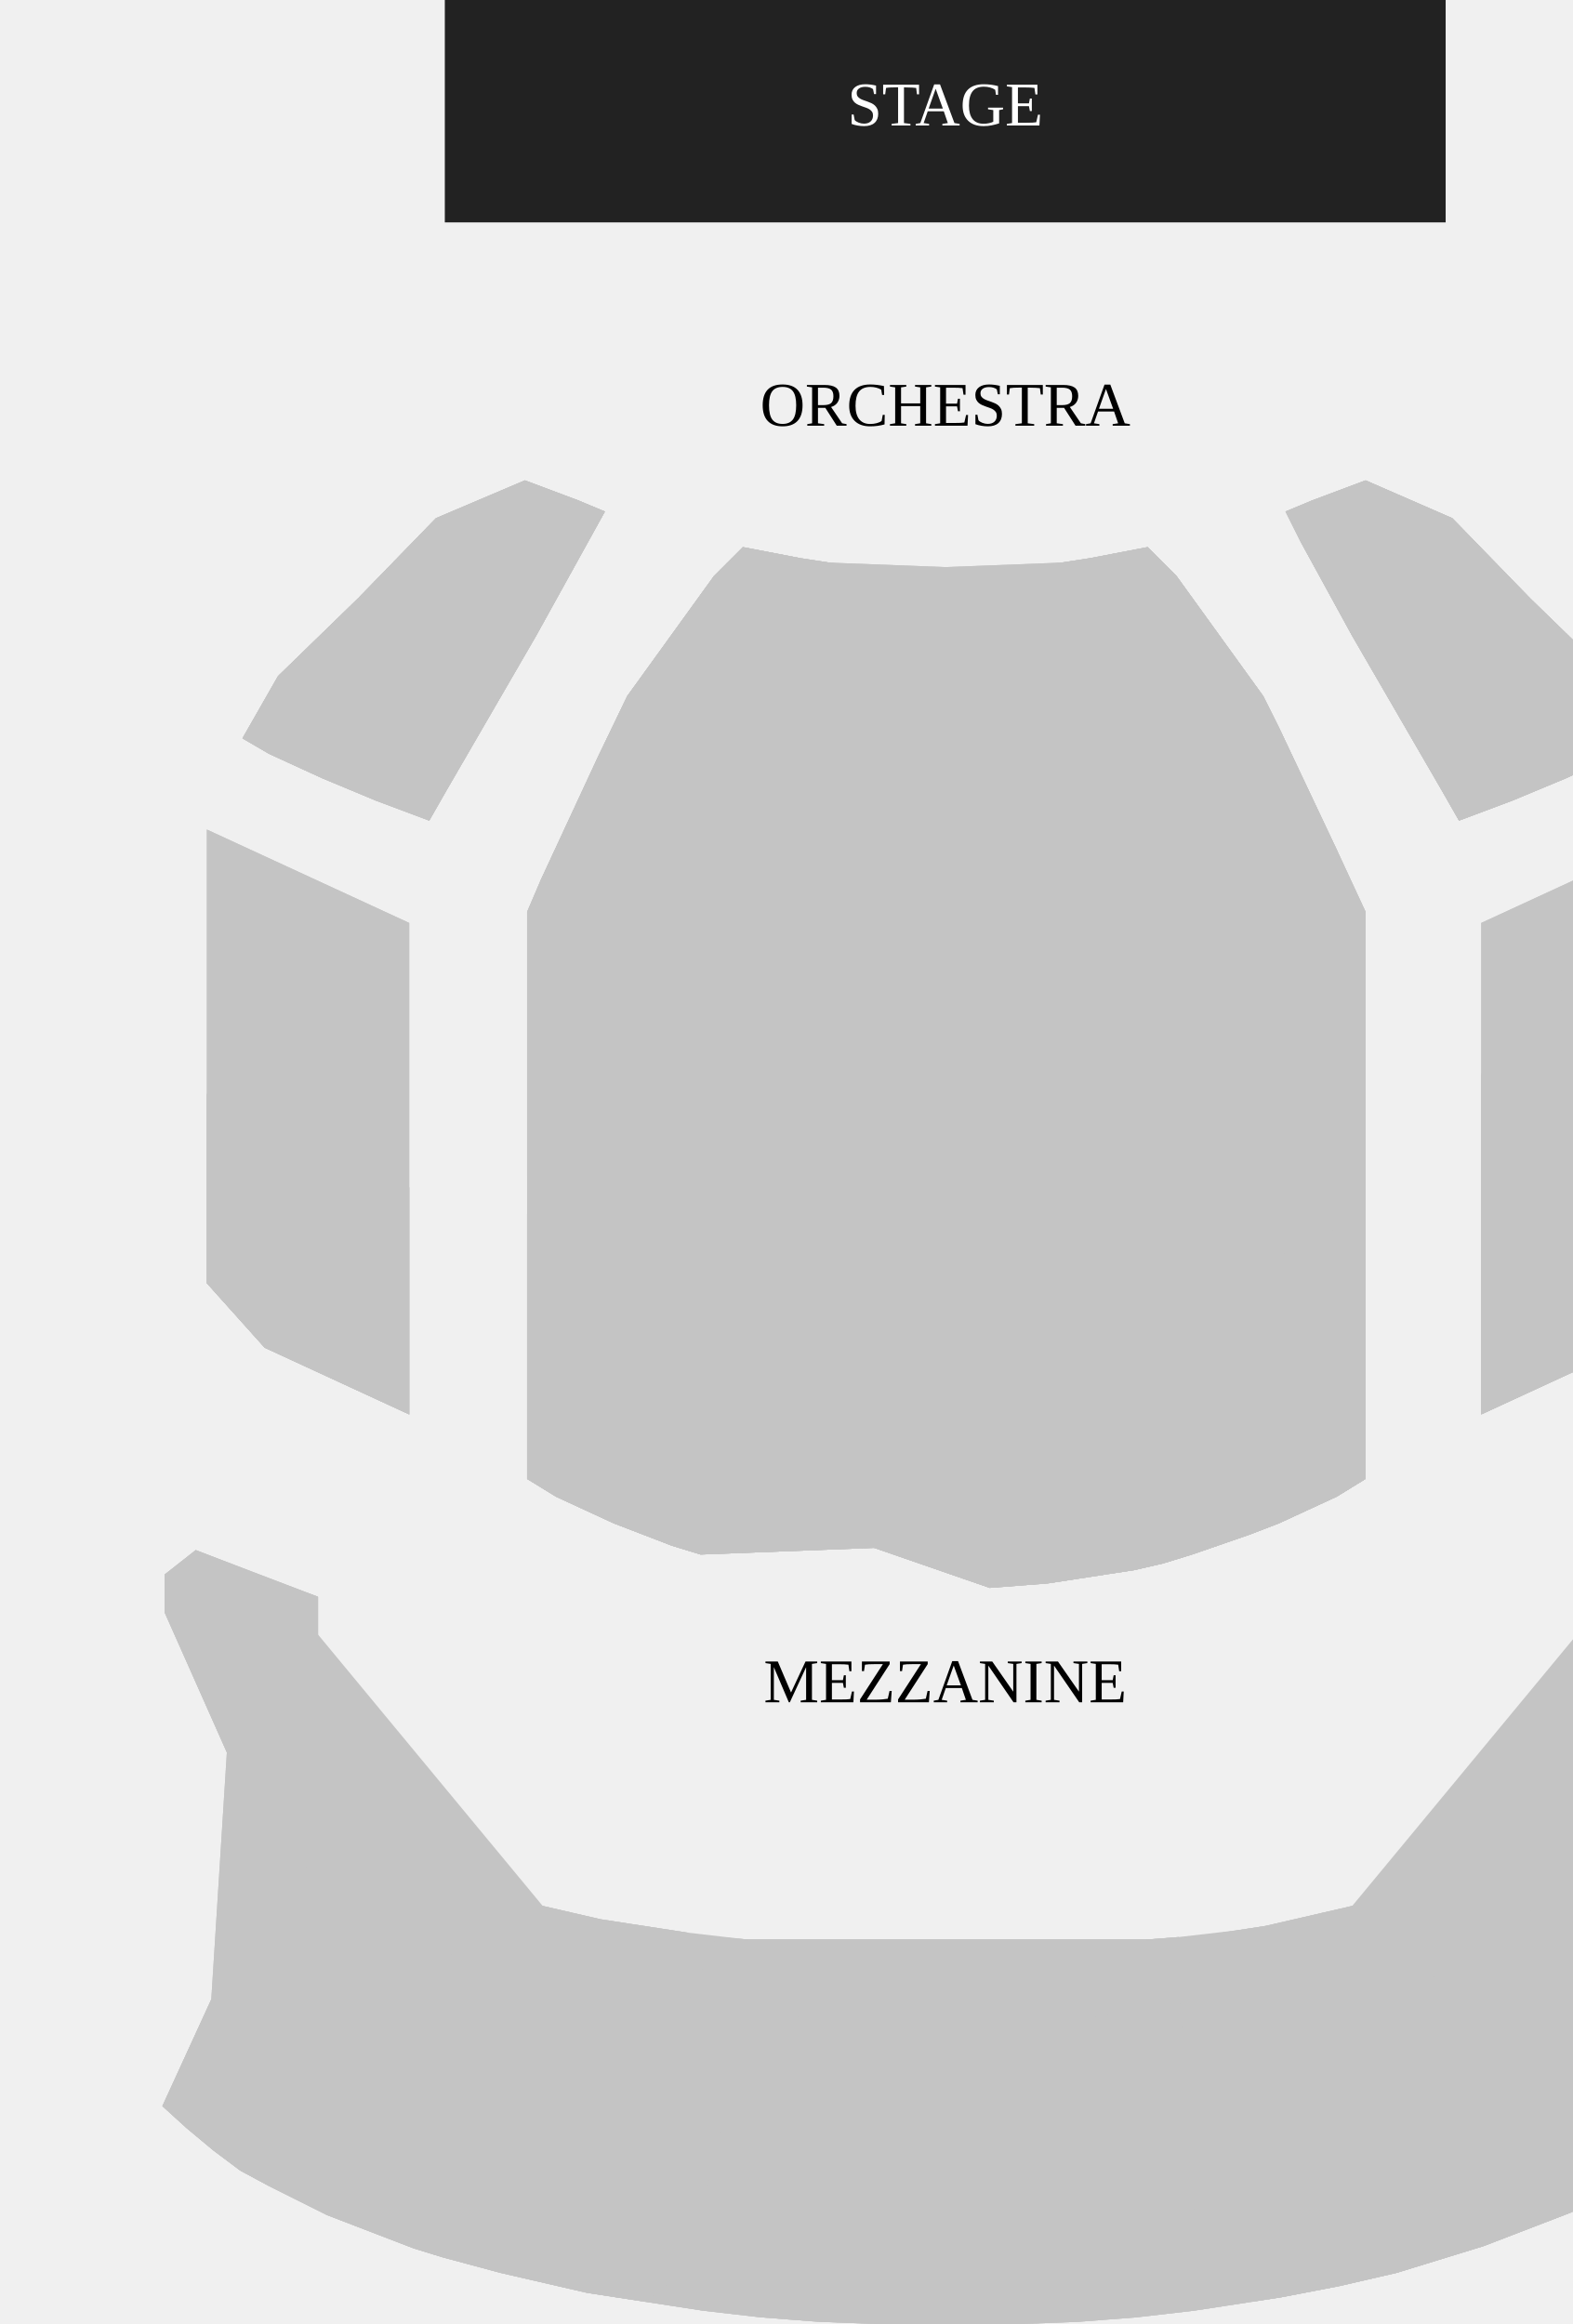
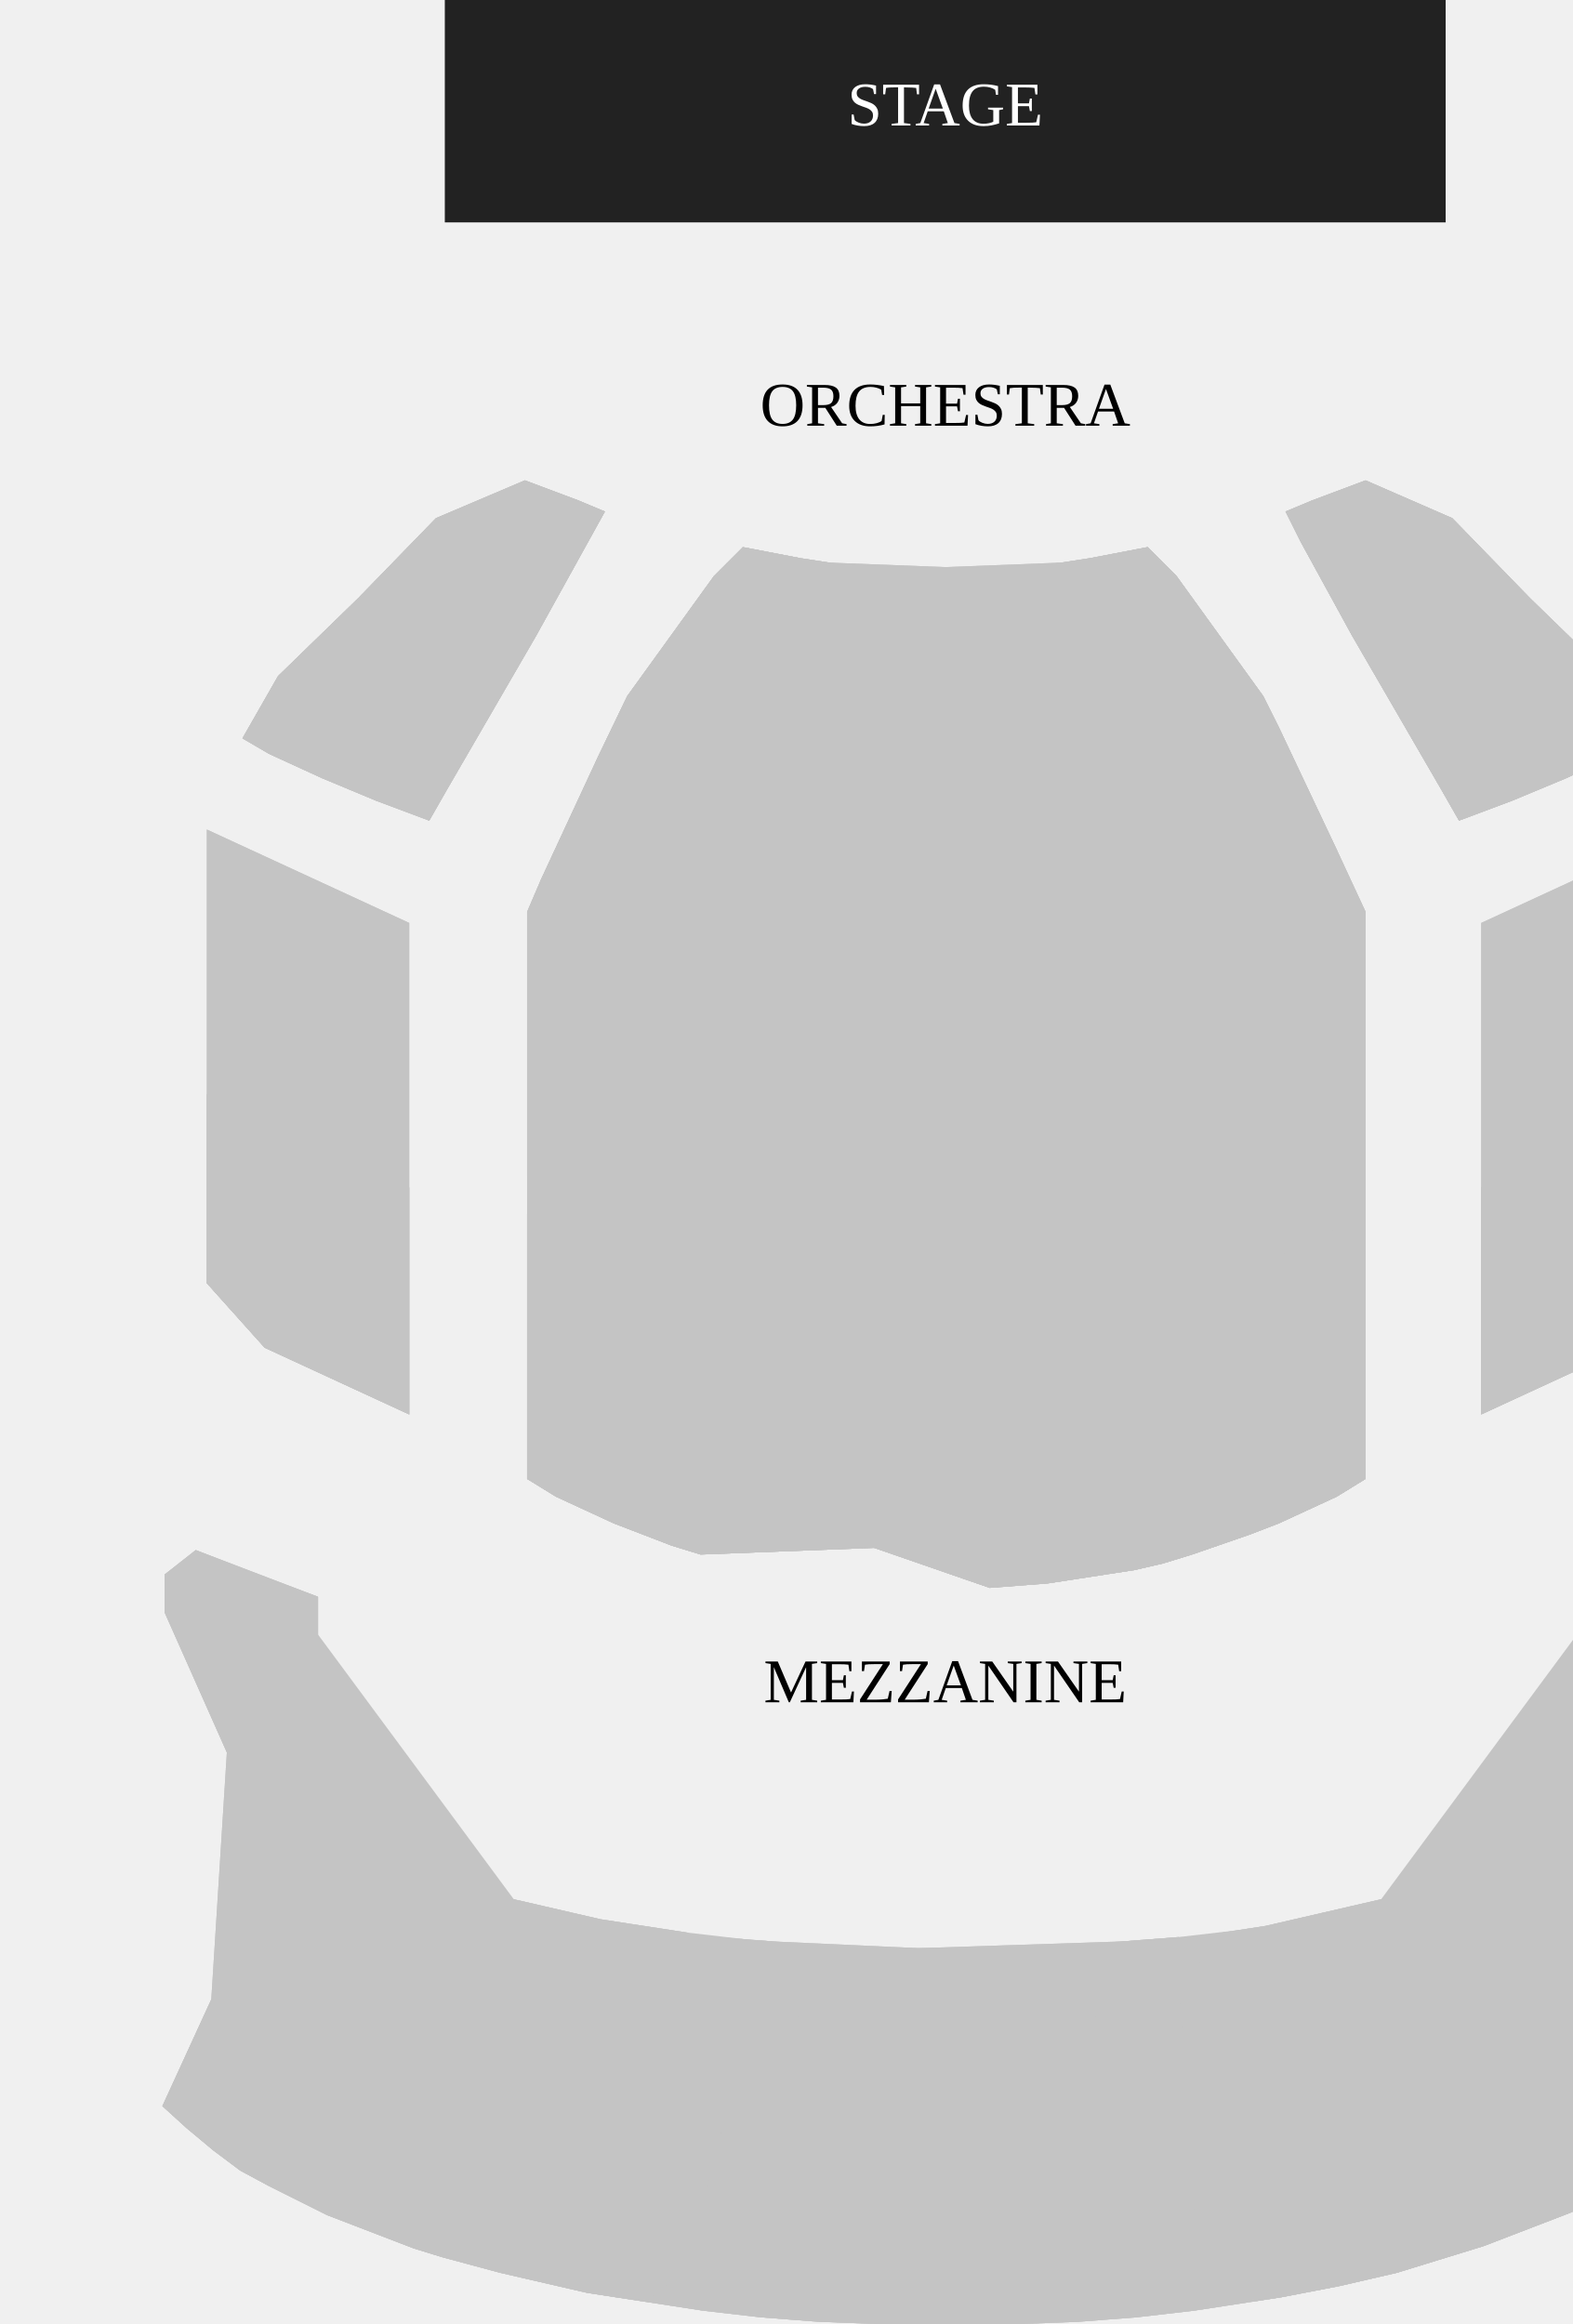
<svg xmlns="http://www.w3.org/2000/svg" viewbox="0 0 850.0 1101.884">
  <g id="stage">
    <rect x="200" y="0" width="450.0" height="100" fill="#222222" />
    <text font-size="28px" x="425.0" y="50.0" text-anchor="middle" fill="#ffffff" dominant-baseline="middle">STAGE</text>
  </g>
  <g transform="translate(0, 100)">
    <g class="primary-clusters">
      <text x="425.0" y="85" font-size="28px" text-anchor="middle" dominant-baseline="middle">ORCHESTRA</text>
      <text x="425.0" y="659.0" font-size="28px" text-anchor="middle" dominant-baseline="middle">MEZZANINE</text>
      <g class="grouped-orchestra cluster0">
        <polygon data-section="orchestra" data-priority="-1" class="n/a" points="93.0,358.0 93.0,375.0 93.0,392.0 93.0,409.0 93.0,426.0 93.0,443.0 93.0,460.0 93.0,477.0 119.0,506.0 132.0,512.0 145.0,518.0 158.0,524.0 171.0,530.0 184.0,536.0 184.0,519.0 184.0,502.0 184.0,485.0 184.0,468.0 184.0,451.0 184.0,434.0 184.0,417.0 184.0,400.0 184.0,383.0 184.0,366.0 184.0,349.0 184.0,332.0 184.0,315.0 171.0,309.0 158.0,303.0 145.0,297.0 132.0,291.0 119.0,285.0 106.0,279.0 93.0,273.0 93.0,290.0 93.0,307.0 93.0,324.0 93.0,341.0 93.0,358.0" style="fill:#C4C4C4;" />
      </g>
      <g class="grouped-orchestra cluster1">
        <polygon data-section="orchestra" data-priority="-1" class="n/a" points="117.0,218.0 109.0,232.0 121.0,239.0 145.0,250.0 157.0,255.0 169.0,260.0 193.0,269.0 201.0,255.0 241.0,186.0 272.0,130.0 260.0,125.0 236.0,116.0 196.0,133.0 161.0,169.0 125.0,204.0 117.0,218.0" style="fill:#C4C4C4;" />
      </g>
      <g class="grouped-orchestra cluster2">
        <polygon data-section="orchestra" data-priority="-1" class="n/a" points="237.0,344.0 237.0,361.0 237.0,378.0 237.0,395.0 237.0,412.0 237.0,429.0 237.0,446.0 237.0,463.0 237.0,480.0 237.0,497.0 237.0,514.0 237.0,531.0 237.0,548.0 237.0,565.0 250.0,573.0 263.0,579.0 276.0,585.0 289.0,590.0 302.0,595.0 315.0,599.0 393.0,596.0 445.0,614.0 458.0,613.0 471.0,612.0 484.0,610.0 497.0,608.0 510.0,606.0 523.0,603.0 536.0,599.0 562.0,590.0 575.0,585.0 588.0,579.0 601.0,573.0 614.0,565.0 614.0,548.0 614.0,531.0 614.0,514.0 614.0,497.0 614.0,480.0 614.0,463.0 614.0,446.0 614.0,429.0 614.0,412.0 614.0,395.0 614.0,378.0 614.0,361.0 614.0,344.0 614.0,327.0 614.0,310.0 601.0,282.0 575.0,227.0 568.0,213.0 529.0,159.0 516.0,146.0 490.0,151.0 477.0,153.0 399.0,156.0 373.0,153.0 360.0,151.0 334.0,146.0 321.0,159.0 282.0,213.0 269.0,240.0 243.0,296.0 237.0,310.0 237.0,327.0 237.0,344.0" style="fill:#C4C4C4;" />
      </g>
      <g class="grouped-orchestra cluster3">
        <polygon data-section="orchestra" data-priority="-1" class="n/a" points="666.0,383.0 666.0,400.0 666.0,417.0 666.0,434.0 666.0,451.0 666.0,468.0 666.0,485.0 666.0,502.0 666.0,519.0 666.0,536.0 679.0,530.0 692.0,524.0 705.0,518.0 718.0,512.0 731.0,506.0 757.0,477.0 757.0,460.0 757.0,443.0 757.0,426.0 757.0,409.0 757.0,392.0 757.0,375.0 757.0,358.0 757.0,341.0 757.0,324.0 757.0,307.0 757.0,290.0 757.0,273.0 744.0,279.0 731.0,285.0 718.0,291.0 705.0,297.0 692.0,303.0 679.0,309.0 666.0,315.0 666.0,332.0 666.0,349.0 666.0,366.0 666.0,383.0" style="fill:#C4C4C4;" />
      </g>
      <g class="grouped-orchestra cluster4">
        <polygon data-section="orchestra" data-priority="-1" class="n/a" points="578.0,130.0 585.0,144.0 608.0,186.0 648.0,255.0 656.0,269.0 680.0,260.0 692.0,255.0 704.0,250.0 728.0,239.0 740.0,232.0 732.0,218.0 724.0,204.0 688.0,169.0 653.0,133.0 614.0,116.0 590.0,125.0 578.0,130.0" style="fill:#C4C4C4;" />
      </g>
      <g class="grouped-mezzanine cluster0">
        <polygon data-section="mezzanine" data-priority="-1" class="n/a" points="102.0,688.0 95.0,799.0 73.0,847.0 84.0,857.0 96.0,867.0 108.0,876.0 121.0,883.0 147.0,896.0 160.0,901.0 173.0,906.0 186.0,911.0 199.0,915.0 225.0,922.0 238.0,925.0 251.0,928.0 264.0,931.0 277.0,933.0 290.0,935.0 303.0,937.0 316.0,939.0 342.0,942.0 355.0,943.0 368.0,944.0 394.0,945.0 407.0,945.0 420.0,945.0 433.0,945.0 446.0,945.0 459.0,945.0 485.0,944.0 498.0,943.0 511.0,942.0 537.0,939.0 550.0,937.0 563.0,935.0 576.0,933.0 602.0,928.0 615.0,925.0 628.0,922.0 641.0,918.0 654.0,914.0 667.0,910.0 680.0,905.0 693.0,900.0 706.0,895.0 719.0,889.0 732.0,882.0 745.0,875.0 757.0,866.0 780.0,847.0 758.0,798.0 750.0,688.0 778.0,625.0 778.0,608.0 764.0,597.0 736.0,608.0 709.0,618.0 709.0,635.0 709.0,652.0 647.0,747.0 634.0,751.0 621.0,754.0 608.0,757.0 595.0,760.0 582.0,763.0 569.0,766.0 556.0,768.0 530.0,771.0 517.0,772.0 504.0,773.0 491.0,774.0 478.0,775.0 452.0,776.0 413.0,776.0 400.0,776.0 374.0,775.0 361.0,774.0 348.0,773.0 335.0,772.0 309.0,769.0 296.0,767.0 283.0,765.0 270.0,763.0 257.0,760.0 244.0,757.0 231.0,754.0 218.0,751.0 205.0,747.0 143.0,652.0 143.0,635.0 143.0,618.0 116.0,608.0 88.0,597.0 74.0,608.0 74.0,625.0 102.0,688.0" style="fill:#C4C4C4;" />
      </g>
    </g>
    <g class="tour-sections">
      <g class="grouped-Orchestra">
        <polygon data-section="Orchestra" data-priority="0" class="52340" points="666.0,366.0 666.0,383.0 666.0,400.0 666.0,417.0 666.0,434.0 666.0,451.0 666.0,468.0 666.0,485.0 666.0,502.0 666.0,519.0 666.0,536.0 679.0,530.0 692.0,524.0 705.0,518.0 718.0,512.0 731.0,506.0 757.0,477.0 757.0,460.0 757.0,443.0 757.0,426.0 757.0,409.0 757.0,392.0 757.0,375.0 757.0,358.0 757.0,341.0 757.0,324.0 757.0,307.0 757.0,290.0 757.0,273.0 744.0,279.0 731.0,285.0 718.0,291.0 705.0,297.0 692.0,303.0 679.0,309.0 666.0,315.0 666.0,332.0 666.0,349.0 666.0,366.0" style="fill:#C4C4C4;" />
        <polygon data-section="Orchestra" data-priority="0" class="52340" points="93.0,375.0 93.0,392.0 93.0,409.0 93.0,426.0 93.0,443.0 93.0,460.0 93.0,477.0 119.0,506.0 132.0,512.0 145.0,518.0 158.0,524.0 171.0,530.0 184.0,536.0 184.0,519.0 184.0,502.0 184.0,485.0 184.0,468.0 184.0,451.0 184.0,434.0 184.0,417.0 184.0,400.0 184.0,383.0 184.0,366.0 184.0,349.0 184.0,332.0 184.0,315.0 171.0,309.0 158.0,303.0 145.0,297.0 132.0,291.0 119.0,285.0 106.0,279.0 93.0,273.0 93.0,290.0 93.0,307.0 93.0,324.0 93.0,341.0 93.0,358.0 93.0,375.0" style="fill:#C4C4C4;" />
-         <polygon data-section="Orchestra" data-priority="0" class="52340" points="237.0,395.0 237.0,412.0 237.0,429.0 237.0,446.0 237.0,463.0 237.0,480.0 237.0,497.0 237.0,514.0 237.0,531.0 237.0,548.0 237.0,565.0 250.0,573.0 263.0,579.0 276.0,585.0 289.0,590.0 302.0,595.0 315.0,599.0 393.0,596.0 445.0,614.0 458.0,613.0 471.0,612.0 484.0,610.0 497.0,608.0 510.0,606.0 523.0,603.0 536.0,599.0 562.0,590.0 575.0,585.0 588.0,579.0 601.0,573.0 614.0,565.0 614.0,548.0 614.0,531.0 614.0,514.0 614.0,497.0 614.0,480.0 614.0,463.0 614.0,446.0 614.0,429.0 614.0,412.0 614.0,395.0 614.0,378.0 614.0,361.0 614.0,344.0 614.0,327.0 614.0,310.0 601.0,282.0 575.0,227.0 568.0,213.0 529.0,159.0 516.0,146.0 490.0,151.0 477.0,153.0 399.0,156.0 373.0,153.0 360.0,151.0 334.0,146.0 321.0,159.0 282.0,213.0 269.0,240.0 243.0,296.0 237.0,310.0 237.0,327.0 237.0,344.0 237.0,361.0 237.0,378.0 237.0,395.0" style="fill:#C4C4C4;" />
+         <polygon data-section="Orchestra" data-priority="0" class="52340" points="237.0,344.0 237.0,361.0 237.0,378.0 237.0,395.0 237.0,412.0 237.0,429.0 237.0,446.0 237.0,463.0 237.0,480.0 237.0,497.0 237.0,514.0 237.0,531.0 237.0,548.0 237.0,565.0 250.0,573.0 263.0,579.0 276.0,585.0 289.0,590.0 302.0,595.0 315.0,599.0 393.0,596.0 445.0,614.0 458.0,613.0 471.0,612.0 484.0,610.0 497.0,608.0 510.0,606.0 523.0,603.0 536.0,599.0 562.0,590.0 575.0,585.0 588.0,579.0 601.0,573.0 614.0,565.0 614.0,548.0 614.0,531.0 614.0,514.0 614.0,497.0 614.0,480.0 614.0,463.0 614.0,446.0 614.0,429.0 614.0,412.0 614.0,395.0 614.0,378.0 614.0,361.0 614.0,344.0 614.0,327.0 614.0,310.0 601.0,282.0 575.0,227.0 568.0,213.0 529.0,159.0 516.0,146.0 490.0,151.0 477.0,153.0 399.0,156.0 373.0,153.0 360.0,151.0 334.0,146.0 321.0,159.0 282.0,213.0 269.0,240.0 243.0,296.0 237.0,310.0 237.0,327.0 237.0,344.0" style="fill:#C4C4C4;" />
        <polygon data-section="Orchestra" data-priority="0" class="52340" points="117.0,218.0 109.0,232.0 121.0,239.0 145.0,250.0 157.0,255.0 169.0,260.0 193.0,269.0 201.0,255.0 241.0,186.0 272.0,130.0 260.0,125.0 236.0,116.0 196.0,133.0 161.0,169.0 125.0,204.0 117.0,218.0" style="fill:#C4C4C4;" />
        <polygon data-section="Orchestra" data-priority="0" class="52340" points="578.0,130.0 585.0,144.0 608.0,186.0 648.0,255.0 656.0,269.0 680.0,260.0 692.0,255.0 704.0,250.0 728.0,239.0 740.0,232.0 732.0,218.0 724.0,204.0 688.0,169.0 653.0,133.0 614.0,116.0 590.0,125.0 578.0,130.0" style="fill:#C4C4C4;" />
      </g>
      <g class="grouped-Last Row Mezzanine">
        <polygon data-section="Last Row Mezzanine" data-priority="1" class="52328" points="121.0,883.0 147.0,896.0 160.0,901.0 173.0,906.0 186.0,911.0 199.0,915.0 225.0,922.0 238.0,925.0 251.0,928.0 264.0,931.0 277.0,933.0 290.0,935.0 303.0,937.0 316.0,939.0 342.0,942.0 355.0,943.0 368.0,944.0 394.0,945.0 407.0,945.0 420.0,945.0 433.0,945.0 446.0,945.0 459.0,945.0 485.0,944.0 498.0,943.0 511.0,942.0 537.0,939.0 550.0,937.0 563.0,935.0 576.0,933.0 602.0,928.0 615.0,925.0 628.0,922.0 641.0,918.0 654.0,914.0 667.0,910.0 680.0,905.0 693.0,900.0 706.0,895.0 719.0,889.0 732.0,882.0 745.0,875.0 757.0,866.0 780.0,847.0 751.0,853.0 595.1,911.0 556.1,918.0 504.1,924.0 491.1,925.0 478.1,926.0 374.1,926.0 361.1,925.0 348.1,924.0 296.1,918.0 257.1,911.0 101.0,853.0 73.0,847.0 84.0,857.0 96.0,867.0 108.0,876.0 121.0,883.0" style="fill:#C4C4C4;" />
      </g>
      <g class="grouped-Rear Mezzanine">
        <polygon data-section="Rear Mezzanine" data-priority="1" class="52329" points="96.0,867.0 108.0,876.0 121.0,883.0 147.0,896.0 160.0,901.0 173.0,906.0 186.0,911.0 199.0,915.0 225.0,922.0 238.0,925.0 251.0,928.0 264.0,931.0 277.0,933.0 290.0,935.0 303.0,937.0 316.0,939.0 342.0,942.0 355.0,943.0 368.0,944.0 394.0,945.0 407.0,945.0 420.0,945.0 433.0,945.0 446.0,945.0 459.0,945.0 485.0,944.0 498.0,943.0 511.0,942.0 537.0,939.0 550.0,937.0 563.0,935.0 576.0,933.0 602.0,928.0 615.0,925.0 628.0,922.0 641.0,918.0 654.0,914.0 667.0,910.0 680.0,905.0 693.0,900.0 706.0,895.0 719.0,889.0 732.0,882.0 745.0,875.0 757.0,866.0 780.0,847.0 758.0,798.0 680.0,837.0 628.0,853.0 615.0,856.0 602.0,859.0 537.0,870.0 498.0,874.0 485.0,875.0 433.0,877.0 420.0,877.0 368.0,875.0 355.0,874.0 342.0,873.0 290.0,867.0 251.0,860.0 238.0,857.0 212.0,850.0 199.0,846.0 95.0,799.0 73.0,847.0 84.0,857.0 96.0,867.0" style="fill:#C4C4C4;" />
      </g>
      <g class="grouped-Mid Mezzanine">
-         <polygon data-section="Mid Mezzanine" data-priority="1" class="52330" points="173.0,838.0 238.0,857.0 251.0,860.0 316.0,871.0 407.0,877.0 459.0,877.0 576.0,881.0 615.0,873.0 693.0,848.0 719.0,837.0 745.0,806.0 725.0,750.0 608.0,789.0 491.0,807.0 452.0,809.0 361.0,807.0 309.0,801.0 296.0,799.0 244.0,790.0 127.0,750.0 121.0,815.0 160.0,833.0 173.0,838.0" style="fill:#C4C4C4;" />
+         <polygon data-section="Mid Mezzanine" data-priority="1" class="52330" points="179.0,823.0 192.0,827.0 205.0,831.0 218.0,835.0 231.0,838.0 244.0,841.0 257.0,844.0 270.0,847.0 283.0,849.0 296.0,851.0 309.0,853.0 322.0,855.0 335.0,856.0 348.0,857.0 361.0,858.0 374.0,859.0 387.0,860.0 400.0,861.0 413.0,861.0 426.0,861.0 439.0,861.0 452.0,861.0 465.0,860.0 478.0,859.0 491.0,858.0 504.0,857.0 517.0,856.0 530.0,855.0 543.0,853.0 556.0,851.0 569.0,849.0 595.0,844.0 608.0,841.0 621.0,838.0 647.0,831.0 660.0,827.0 673.0,823.0 686.0,818.0 699.0,813.0 712.0,807.0 725.0,750.0 647.0,779.0 608.0,789.0 491.0,807.0 452.0,809.0 361.0,807.0 309.0,801.0 296.0,799.0 244.0,790.0 231.0,787.0 127.0,750.0 140.0,807.0 153.0,813.0 166.0,818.0 179.0,823.0" style="fill:#C4C4C4;" />
      </g>
      <g class="grouped-Rear Orchestra">
-         <polygon data-section="Rear Orchestra" data-priority="1" class="56790" points="666.0,468.0 666.0,485.0 666.0,502.0 666.0,519.0 666.0,536.0 679.0,530.0 692.0,524.0 705.0,518.0 718.0,512.0 731.0,506.0 757.0,477.0 757.0,460.0 757.0,443.0 757.0,426.0 757.0,409.0 757.0,392.0 692.0,337.0 692.0,320.0 666.0,383.0 666.0,400.0 666.0,434.0 666.0,451.0 666.0,468.0" style="fill:#C4C4C4;" />
+         <polygon data-section="Rear Orchestra" data-priority="1" class="56790" points="666.0,485.0 666.0,502.0 666.0,519.0 666.0,536.0 679.0,530.0 692.0,524.0 705.0,518.0 718.0,512.0 731.0,506.0 757.0,477.0 757.0,460.0 757.0,443.0 757.0,426.0 757.0,409.0 757.0,392.0 744.0,398.0 731.0,404.0 718.0,410.0 705.0,416.0 692.0,422.0 679.0,428.0 666.0,434.0 666.0,451.0 666.0,468.0 666.0,485.0" style="fill:#C4C4C4;" />
        <polygon data-section="Rear Orchestra" data-priority="1" class="56790" points="237.0,548.0 237.0,565.0 250.0,573.0 263.0,579.0 276.0,585.0 289.0,590.0 302.0,595.0 315.0,599.0 393.0,596.0 445.0,614.0 458.0,613.0 471.0,612.0 484.0,610.0 497.0,608.0 510.0,606.0 523.0,603.0 536.0,599.0 562.0,590.0 575.0,585.0 588.0,579.0 601.0,573.0 614.0,565.0 614.0,548.0 614.0,531.0 614.0,514.0 614.0,497.0 614.0,480.0 614.0,463.0 614.0,446.0 562.0,471.0 484.0,491.0 458.0,494.0 393.0,494.0 367.0,491.0 289.0,471.0 237.0,446.0 237.0,463.0 237.0,480.0 237.0,497.0 237.0,514.0 237.0,531.0 237.0,548.0" style="fill:#C4C4C4;" />
-         <polygon data-section="Rear Orchestra" data-priority="1" class="56790" points="93.0,409.0 93.0,426.0 93.0,443.0 93.0,460.0 93.0,477.0 119.0,506.0 132.0,512.0 145.0,518.0 158.0,524.0 171.0,530.0 184.0,536.0 184.0,519.0 184.0,502.0 184.0,485.0 184.0,468.0 184.0,451.0 184.0,434.0 158.0,371.0 145.0,365.0 93.0,392.0 93.0,409.0" style="fill:#C4C4C4;" />
-         <polygon data-section="Rear Orchestra" data-priority="1" class="56790" points="711.243,304.317 713.53,348.668 718.0,342.0 720.149,312.052 719.304,279.557 711.243,304.317" style="fill:#C4C4C4;" />
+         <polygon data-section="Rear Orchestra" data-priority="1" class="56790" points="93.0,460.0 93.0,477.0 119.0,506.0 132.0,512.0 145.0,518.0 158.0,524.0 171.0,530.0 184.0,536.0 184.0,519.0 184.0,502.0 184.0,485.0 184.0,468.0 184.0,451.0 184.0,434.0 171.0,428.0 158.0,422.0 145.0,416.0 132.0,410.0 119.0,404.0 106.0,398.0 93.0,392.0 93.0,409.0 93.0,426.0 93.0,443.0 93.0,460.0" style="fill:#C4C4C4;" />
      </g>
      <g class="grouped-Mezzanine Sides">
        <polygon data-section="Mezzanine Sides" data-priority="2" class="52333" points="95.0,799.0 73.0,847.0 84.0,857.0 96.0,867.0 108.0,876.0 121.0,883.0 147.0,896.0 160.0,901.0 173.0,906.0 186.0,911.0 199.0,915.0 225.0,922.0 238.0,925.0 251.0,928.0 264.0,931.0 277.0,933.0 290.0,935.0 309.1,920.0 329.0,839.0 309.0,769.0 296.0,767.0 283.0,765.0 270.0,763.0 257.0,760.0 244.0,757.0 231.0,754.0 218.0,751.0 205.0,747.0 143.0,669.0 143.0,652.0 143.0,635.0 143.0,618.0 88.0,597.0 74.0,608.0 74.0,625.0 102.0,688.0 95.0,799.0" style="fill:#C4C4C4;" />
        <polygon data-section="Mezzanine Sides" data-priority="2" class="52333" points="524.0,839.0 543.1,920.0 563.0,935.0 576.0,933.0 602.0,928.0 615.0,925.0 628.0,922.0 641.0,918.0 654.0,914.0 667.0,910.0 680.0,905.0 693.0,900.0 706.0,895.0 719.0,889.0 732.0,882.0 745.0,875.0 757.0,866.0 780.0,847.0 758.0,798.0 750.0,688.0 778.0,625.0 778.0,608.0 764.0,597.0 709.0,618.0 709.0,635.0 709.0,652.0 709.0,669.0 647.0,747.0 634.0,751.0 621.0,754.0 608.0,757.0 595.0,760.0 582.0,763.0 569.0,766.0 556.0,768.0 543.0,770.0 524.0,839.0" style="fill:#C4C4C4;" />
      </g>
      <g class="grouped-Front Mezzanine Center">
-         <polygon data-section="Front Mezzanine Center" data-priority="2" class="52338" points="309.0,801.0 465.0,793.0 478.0,792.0 491.0,791.0 504.0,790.0 517.0,789.0 530.0,787.0 530.0,771.0 517.0,772.0 335.0,772.0 322.0,771.0 309.0,801.0" style="fill:#C4C4C4;" />
+         <polygon data-section="Front Mezzanine Center" data-priority="2" class="52338" points="335.0,772.0 322.0,771.0 322.0,787.0 335.0,789.0 348.0,790.0 361.0,791.0 374.0,792.0 387.0,793.0 400.0,793.0 413.0,793.0 426.0,793.0 439.0,793.0 452.0,793.0 465.0,793.0 478.0,792.0 491.0,791.0 504.0,790.0 517.0,789.0 530.0,787.0 530.0,771.0 517.0,772.0 504.0,773.0 413.0,776.0 348.0,773.0 335.0,772.0" style="fill:#C4C4C4;" />
      </g>
      <g class="grouped-Premiums">
        <polygon data-section="Premiums" data-priority="2" class="56789" points="243.0,296.0 256.0,303.0 269.0,309.0 282.0,315.0 295.0,320.0 308.0,324.0 321.0,328.0 334.0,331.0 347.0,334.0 360.0,336.0 373.0,338.0 386.0,340.0 399.0,341.0 425.0,342.0 451.0,341.0 464.0,340.0 477.0,338.0 490.0,336.0 503.0,334.0 516.0,331.0 529.0,328.0 542.0,324.0 555.0,320.0 568.0,315.0 581.0,309.0 594.0,303.0 607.0,296.0 601.0,282.0 575.0,227.0 568.0,213.0 529.0,159.0 516.0,146.0 490.0,151.0 477.0,153.0 451.0,156.0 373.0,153.0 360.0,151.0 334.0,146.0 321.0,159.0 282.0,213.0 269.0,240.0 243.0,296.0" style="fill:#C4C4C4;" />
      </g>
      <g class="grouped-Mid Premiums">
        <polygon data-section="Mid Premiums" data-priority="2" class="58008" points="237.0,327.0 237.0,344.0 237.0,361.0 237.0,378.0 237.0,395.0 237.0,412.0 237.0,429.0 250.0,437.0 263.0,443.0 276.0,449.0 289.0,454.0 302.0,459.0 315.0,463.0 328.0,467.0 341.0,470.0 354.0,472.0 367.0,474.0 380.0,476.0 393.0,477.0 406.0,478.0 419.0,479.0 432.0,479.0 445.0,478.0 458.0,477.0 471.0,476.0 484.0,474.0 497.0,472.0 510.0,470.0 523.0,467.0 536.0,463.0 549.0,459.0 562.0,454.0 575.0,449.0 588.0,443.0 601.0,437.0 614.0,429.0 614.0,412.0 614.0,395.0 614.0,378.0 614.0,361.0 614.0,344.0 614.0,327.0 614.0,310.0 601.0,282.0 575.0,227.0 568.0,213.0 529.0,159.0 516.0,146.0 490.0,151.0 477.0,153.0 451.0,156.0 373.0,153.0 360.0,151.0 334.0,146.0 321.0,159.0 282.0,213.0 269.0,240.0 243.0,296.0 237.0,310.0 237.0,327.0" style="fill:#C4C4C4;" />
      </g>
      <g class="grouped-Rear Orchestra Sides">
-         <polygon data-section="Rear Orchestra Sides" data-priority="3" class="52332" points="666.0,400.0 666.0,434.0 666.0,451.0 666.0,468.0 666.0,485.0 666.0,502.0 666.0,519.0 666.0,536.0 679.0,530.0 692.0,524.0 705.0,518.0 718.0,512.0 731.0,506.0 757.0,477.0 757.0,460.0 757.0,443.0 757.0,426.0 757.0,409.0 757.0,392.0 692.0,337.0 692.0,320.0 666.0,383.0 666.0,400.0" style="fill:#C4C4C4;" />
-         <polygon data-section="Rear Orchestra Sides" data-priority="3" class="52332" points="93.0,460.0 93.0,477.0 119.0,506.0 132.0,512.0 145.0,518.0 158.0,524.0 171.0,530.0 184.0,536.0 184.0,519.0 184.0,502.0 184.0,485.0 184.0,468.0 184.0,451.0 184.0,434.0 158.0,371.0 145.0,365.0 93.0,392.0 93.0,409.0 93.0,426.0 93.0,443.0 93.0,460.0" style="fill:#C4C4C4;" />
-         <polygon data-section="Rear Orchestra Sides" data-priority="3" class="52332" points="705.945,343.238 718.0,342.0 726.074,299.034 718.0,291.0 705.945,343.238" style="fill:#C4C4C4;" />
+         <polygon data-section="Rear Orchestra Sides" data-priority="3" class="52332" points="666.0,468.0 666.0,485.0 666.0,502.0 666.0,519.0 666.0,536.0 679.0,530.0 692.0,524.0 705.0,518.0 718.0,512.0 731.0,506.0 757.0,477.0 757.0,460.0 757.0,443.0 757.0,426.0 757.0,409.0 757.0,392.0 744.0,398.0 731.0,404.0 718.0,410.0 705.0,416.0 692.0,422.0 679.0,428.0 666.0,434.0 666.0,451.0 666.0,468.0" style="fill:#C4C4C4;" />
+         <polygon data-section="Rear Orchestra Sides" data-priority="3" class="52332" points="93.0,392.0 93.0,409.0 93.0,426.0 93.0,443.0 93.0,460.0 93.0,477.0 119.0,506.0 132.0,512.0 145.0,518.0 158.0,524.0 171.0,530.0 184.0,536.0 184.0,519.0 184.0,502.0 184.0,485.0 184.0,468.0 184.0,451.0 184.0,434.0 171.0,428.0 158.0,422.0 145.0,416.0 132.0,410.0 119.0,404.0 106.0,398.0 93.0,392.0" style="fill:#C4C4C4;" />
      </g>
      <g class="grouped-Front Mezzanine Sides">
-         <polygon data-section="Front Mezzanine Sides" data-priority="3" class="52334" points="74.0,625.0 102.0,688.0 127.0,733.0 205.0,780.0 218.0,784.0 309.0,801.0 309.0,786.0 309.0,769.0 296.0,767.0 283.0,765.0 270.0,763.0 257.0,760.0 244.0,757.0 143.0,635.0 143.0,618.0 88.0,597.0 74.0,608.0 74.0,625.0" style="fill:#C4C4C4;" />
-         <polygon data-section="Front Mezzanine Sides" data-priority="3" class="52334" points="556.0,768.0 543.0,770.0 543.0,786.0 569.0,798.0 608.0,808.0 621.0,805.0 725.0,734.0 750.0,688.0 778.0,625.0 778.0,608.0 764.0,597.0 709.0,618.0 709.0,635.0 608.0,757.0 595.0,760.0 582.0,763.0 569.0,766.0 556.0,768.0" style="fill:#C4C4C4;" />
+         <polygon data-section="Front Mezzanine Sides" data-priority="3" class="52334" points="74.0,625.0 102.0,688.0 127.0,733.0 140.0,740.0 153.0,746.0 166.0,751.0 192.0,760.0 205.0,764.0 218.0,768.0 231.0,771.0 244.0,774.0 257.0,777.0 283.0,782.0 296.0,784.0 309.0,786.0 309.0,769.0 296.0,767.0 283.0,765.0 270.0,763.0 257.0,760.0 244.0,757.0 231.0,754.0 143.0,635.0 143.0,618.0 88.0,597.0 74.0,608.0 74.0,625.0" style="fill:#C4C4C4;" />
+         <polygon data-section="Front Mezzanine Sides" data-priority="3" class="52334" points="709.0,635.0 621.0,754.0 608.0,757.0 595.0,760.0 582.0,763.0 569.0,766.0 556.0,768.0 543.0,770.0 543.0,786.0 556.0,784.0 569.0,782.0 595.0,777.0 608.0,774.0 621.0,771.0 634.0,768.0 647.0,764.0 660.0,760.0 673.0,756.0 686.0,751.0 699.0,746.0 712.0,740.0 725.0,734.0 750.0,688.0 778.0,625.0 778.0,608.0 764.0,597.0 709.0,618.0 709.0,635.0" style="fill:#C4C4C4;" />
      </g>
      <g class="grouped-Orchestra Front Sides/Rear Orchestra Center">
        <polygon data-section="Orchestra Front Sides/Rear Orchestra Center" data-priority="3" class="52348" points="578.0,130.0 585.0,144.0 608.0,186.0 648.0,255.0 656.0,269.0 680.0,260.0 692.0,255.0 704.0,250.0 728.0,239.0 740.0,232.0 732.0,218.0 724.0,204.0 688.0,169.0 653.0,133.0 614.0,116.0 590.0,125.0 578.0,130.0" style="fill:#C4C4C4;" />
        <polygon data-section="Orchestra Front Sides/Rear Orchestra Center" data-priority="3" class="52348" points="121.0,239.0 145.0,250.0 157.0,255.0 169.0,260.0 193.0,269.0 201.0,255.0 241.0,186.0 272.0,130.0 260.0,125.0 236.0,116.0 196.0,133.0 161.0,169.0 125.0,204.0 117.0,218.0 109.0,232.0 121.0,239.0" style="fill:#C4C4C4;" />
        <polygon data-section="Orchestra Front Sides/Rear Orchestra Center" data-priority="3" class="52348" points="237.0,548.0 237.0,565.0 250.0,573.0 263.0,579.0 276.0,585.0 289.0,590.0 302.0,595.0 315.0,599.0 393.0,596.0 445.0,614.0 458.0,613.0 471.0,612.0 484.0,610.0 497.0,608.0 510.0,606.0 523.0,603.0 536.0,599.0 562.0,590.0 575.0,585.0 588.0,579.0 601.0,573.0 614.0,565.0 614.0,548.0 614.0,531.0 614.0,514.0 614.0,497.0 614.0,480.0 614.0,463.0 614.0,446.0 562.0,471.0 484.0,491.0 458.0,494.0 393.0,494.0 367.0,491.0 289.0,471.0 237.0,446.0 237.0,463.0 237.0,480.0 237.0,497.0 237.0,514.0 237.0,531.0 237.0,548.0" style="fill:#C4C4C4;" />
      </g>
      <g class="grouped-Rear Side Orchestra">
-         <polygon data-section="Rear Side Orchestra" data-priority="3" class="56775" points="666.0,400.0 666.0,434.0 666.0,451.0 666.0,468.0 666.0,485.0 666.0,502.0 666.0,519.0 666.0,536.0 679.0,530.0 692.0,524.0 705.0,518.0 718.0,512.0 731.0,506.0 757.0,477.0 757.0,460.0 757.0,443.0 757.0,426.0 757.0,409.0 757.0,392.0 692.0,337.0 692.0,320.0 666.0,383.0 666.0,400.0" style="fill:#C4C4C4;" />
-         <polygon data-section="Rear Side Orchestra" data-priority="3" class="56775" points="93.0,460.0 93.0,477.0 119.0,506.0 132.0,512.0 145.0,518.0 158.0,524.0 171.0,530.0 184.0,536.0 184.0,519.0 184.0,502.0 184.0,485.0 184.0,468.0 184.0,451.0 184.0,434.0 158.0,371.0 145.0,365.0 93.0,392.0 93.0,409.0 93.0,426.0 93.0,443.0 93.0,460.0" style="fill:#C4C4C4;" />
-         <polygon data-section="Rear Side Orchestra" data-priority="3" class="56775" points="717.857,278.107 704.245,308.706 718.0,342.0 731.334,338.418 717.857,278.107" style="fill:#C4C4C4;" />
+         <polygon data-section="Rear Side Orchestra" data-priority="3" class="56775" points="666.0,468.0 666.0,485.0 666.0,502.0 666.0,519.0 666.0,536.0 679.0,530.0 692.0,524.0 705.0,518.0 718.0,512.0 731.0,506.0 757.0,477.0 757.0,460.0 757.0,443.0 757.0,426.0 757.0,409.0 757.0,392.0 744.0,398.0 731.0,404.0 718.0,410.0 705.0,416.0 692.0,422.0 679.0,428.0 666.0,434.0 666.0,451.0 666.0,468.0" style="fill:#C4C4C4;" />
+         <polygon data-section="Rear Side Orchestra" data-priority="3" class="56775" points="93.0,392.0 93.0,409.0 93.0,426.0 93.0,443.0 93.0,460.0 93.0,477.0 119.0,506.0 132.0,512.0 145.0,518.0 158.0,524.0 171.0,530.0 184.0,536.0 184.0,519.0 184.0,502.0 184.0,485.0 184.0,468.0 184.0,451.0 184.0,434.0 171.0,428.0 158.0,422.0 145.0,416.0 132.0,410.0 119.0,404.0 106.0,398.0 93.0,392.0" style="fill:#C4C4C4;" />
      </g>
      <g class="grouped-Orchestra Front Sides/Rear Orchestra Center/Front Mezzanine Center">
        <polygon data-section="Orchestra Front Sides/Rear Orchestra Center/Front Mezzanine Center" data-priority="3" class="62213" points="578.0,130.0 585.0,144.0 608.0,186.0 648.0,255.0 656.0,269.0 680.0,260.0 692.0,255.0 704.0,250.0 728.0,239.0 740.0,232.0 732.0,218.0 724.0,204.0 688.0,169.0 653.0,133.0 614.0,116.0 590.0,125.0 578.0,130.0" style="fill:#C4C4C4;" />
        <polygon data-section="Orchestra Front Sides/Rear Orchestra Center/Front Mezzanine Center" data-priority="3" class="62213" points="121.0,239.0 145.0,250.0 157.0,255.0 169.0,260.0 193.0,269.0 201.0,255.0 241.0,186.0 272.0,130.0 260.0,125.0 236.0,116.0 196.0,133.0 161.0,169.0 125.0,204.0 117.0,218.0 109.0,232.0 121.0,239.0" style="fill:#C4C4C4;" />
        <polygon data-section="Orchestra Front Sides/Rear Orchestra Center/Front Mezzanine Center" data-priority="3" class="62213" points="237.0,548.0 237.0,565.0 250.0,573.0 263.0,579.0 276.0,585.0 289.0,590.0 302.0,595.0 315.0,599.0 393.0,596.0 445.0,614.0 458.0,613.0 471.0,612.0 484.0,610.0 497.0,608.0 510.0,606.0 523.0,603.0 536.0,599.0 562.0,590.0 575.0,585.0 588.0,579.0 601.0,573.0 614.0,565.0 614.0,548.0 614.0,531.0 614.0,514.0 614.0,497.0 614.0,480.0 614.0,463.0 614.0,446.0 562.0,471.0 484.0,491.0 458.0,494.0 393.0,494.0 367.0,491.0 289.0,471.0 237.0,446.0 237.0,463.0 237.0,480.0 237.0,497.0 237.0,514.0 237.0,531.0 237.0,548.0" style="fill:#C4C4C4;" />
-         <polygon data-section="Orchestra Front Sides/Rear Orchestra Center/Front Mezzanine Center" data-priority="3" class="62213" points="309.0,801.0 465.0,793.0 478.0,792.0 491.0,791.0 504.0,790.0 517.0,789.0 530.0,787.0 530.0,771.0 517.0,772.0 335.0,772.0 322.0,771.0 309.0,801.0" style="fill:#C4C4C4;" />
+         <polygon data-section="Orchestra Front Sides/Rear Orchestra Center/Front Mezzanine Center" data-priority="3" class="62213" points="335.0,772.0 322.0,771.0 322.0,787.0 335.0,789.0 348.0,790.0 361.0,791.0 374.0,792.0 387.0,793.0 400.0,793.0 413.0,793.0 426.0,793.0 439.0,793.0 452.0,793.0 465.0,793.0 478.0,792.0 491.0,791.0 504.0,790.0 517.0,789.0 530.0,787.0 530.0,771.0 517.0,772.0 504.0,773.0 413.0,776.0 348.0,773.0 335.0,772.0" style="fill:#C4C4C4;" />
      </g>
    </g>
  </g>
</svg>
